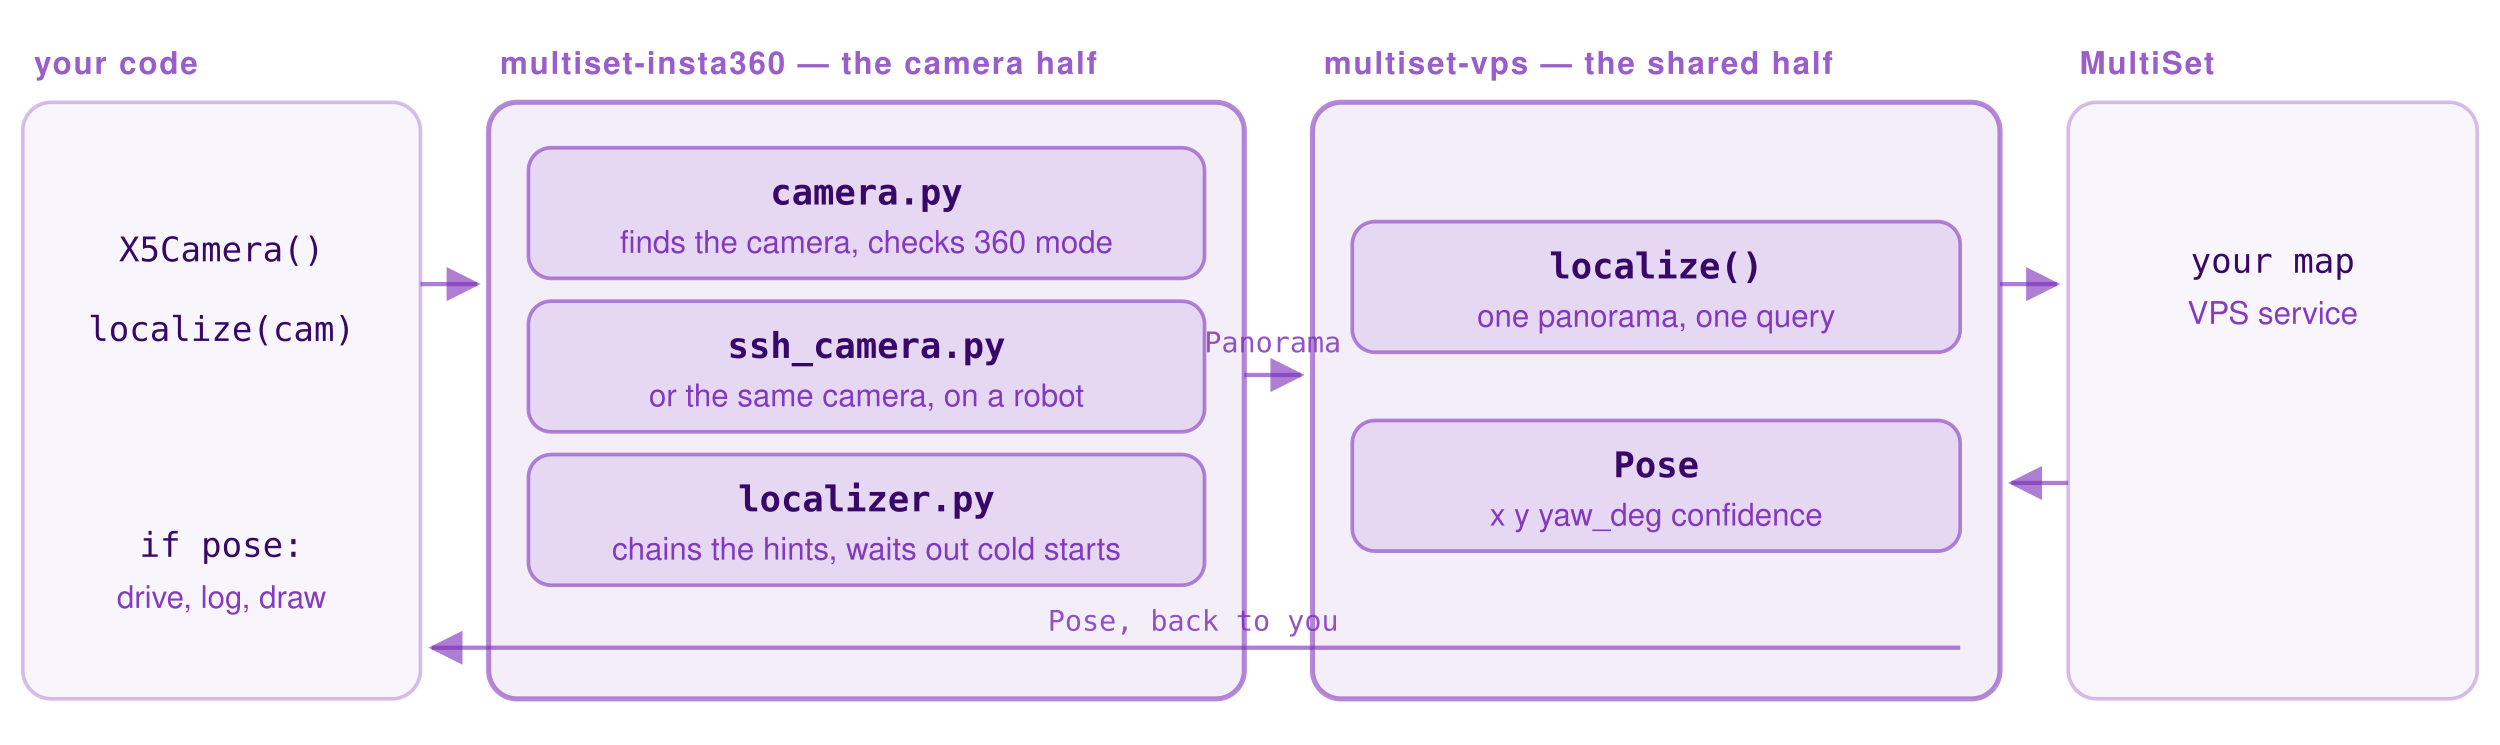
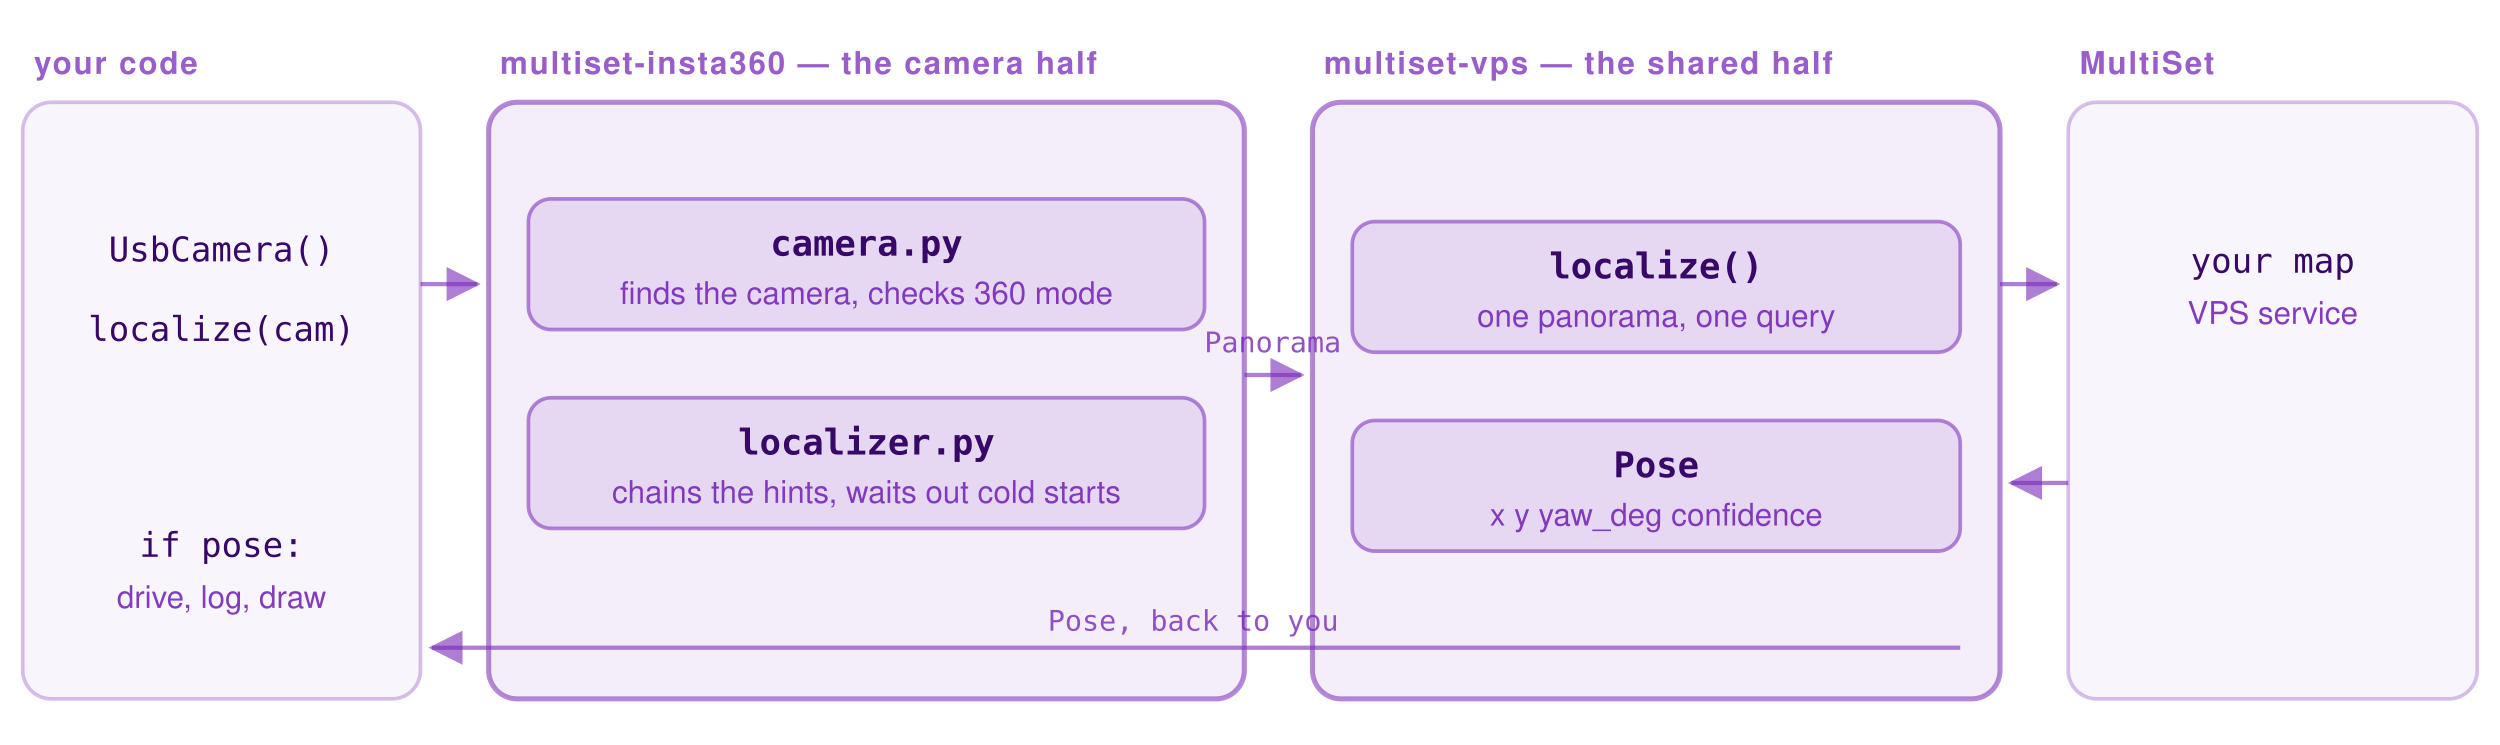
<svg xmlns="http://www.w3.org/2000/svg" viewBox="0 0 880 262" width="880" height="262" role="img" aria-label="Your code opens the camera; multiset-insta360 finds it, checks it is in 360 mode and captures a panorama; multiset-vps localizes it against the MultiSet service; a Pose comes back.">
  <defs>
    <marker id="ar" viewBox="0 0 10 10" refX="9" refY="5" markerWidth="8" markerHeight="8" orient="auto-start-reverse">
      <path d="M 0 0 L 10 5 L 0 10 z" fill="#7828B8" fill-opacity=".6" />
    </marker>
  </defs>
  <style>
    .band  { fill:#7828B8; fill-opacity:.045; stroke:#7828B8; stroke-opacity:.30; stroke-width:1.3 }
    .ours  { fill:#7828B8; fill-opacity:.08; stroke:#7828B8; stroke-opacity:.55; stroke-width:1.8 }
    .chip  { fill:#7828B8; fill-opacity:.11; stroke:#7828B8; stroke-opacity:.55; stroke-width:1.3 }
    .lane  { font-family:-apple-system, BlinkMacSystemFont, "Segoe UI", Helvetica, Arial, sans-serif; font-size:11px; font-weight:700; fill:#7828B8; fill-opacity:.75;
             letter-spacing:.06em; text-transform:uppercase }
    .name  { font-family:ui-monospace, SFMono-Regular, Menlo, Consolas, monospace; font-size:12.5px; font-weight:600; fill:#380868 }
    .desc  { font-family:-apple-system, BlinkMacSystemFont, "Segoe UI", Helvetica, Arial, sans-serif; font-size:11px; fill:#7828B8; fill-opacity:.9 }
    .yours { font-family:ui-monospace, SFMono-Regular, Menlo, Consolas, monospace; font-size:12px; fill:#380868 }
    .arw   { stroke:#7828B8; stroke-opacity:.6; stroke-width:1.5; fill:none }
    .flow  { font-family:ui-monospace, SFMono-Regular, Menlo, Consolas, monospace; font-size:10px; fill:#7828B8; fill-opacity:.8 }
  </style>
  <text class="lane" x="12" y="26">your code</text>
  <rect class="band" x="8" y="36" width="140" height="210" rx="10" />
-   <text class="yours" x="78" y="92" text-anchor="middle">X5Camera()</text>
+   <text class="yours" x="78" y="92" text-anchor="middle">UsbCamera()</text>
  <text class="yours" x="78" y="120" text-anchor="middle">localize(cam)</text>
  <text class="yours" x="78" y="196" text-anchor="middle">if pose:</text>
  <text class="desc" x="78" y="214" text-anchor="middle">drive, log, draw</text>
  <text class="lane" x="176" y="26">multiset-insta360 — the camera half</text>
  <rect class="ours" x="172" y="36" width="266" height="210" rx="10" />
-   <rect class="chip" x="186" y="52" width="238" height="46" rx="8" />
-   <text class="name" x="305.0" y="72.0" text-anchor="middle">camera.py</text>
-   <text class="desc" x="305.0" y="89.0" text-anchor="middle">finds the camera, checks 360 mode</text>
-   <rect class="chip" x="186" y="106" width="238" height="46" rx="8" />
-   <text class="name" x="305.0" y="126.0" text-anchor="middle">ssh_camera.py</text>
-   <text class="desc" x="305.0" y="143.0" text-anchor="middle">or the same camera, on a robot</text>
-   <rect class="chip" x="186" y="160" width="238" height="46" rx="8" />
-   <text class="name" x="305.0" y="180.0" text-anchor="middle">localizer.py</text>
-   <text class="desc" x="305.0" y="197.0" text-anchor="middle">chains the hints, waits out cold starts</text>
+   <rect class="chip" x="186" y="70" width="238" height="46" rx="8" />
+   <text class="name" x="305.0" y="90.0" text-anchor="middle">camera.py</text>
+   <text class="desc" x="305.0" y="107.0" text-anchor="middle">finds the camera, checks 360 mode</text>
+   <rect class="chip" x="186" y="140" width="238" height="46" rx="8" />
+   <text class="name" x="305.0" y="160.0" text-anchor="middle">localizer.py</text>
+   <text class="desc" x="305.0" y="177.0" text-anchor="middle">chains the hints, waits out cold starts</text>
  <text class="lane" x="466" y="26">multiset-vps — the shared half</text>
  <rect class="ours" x="462" y="36" width="242" height="210" rx="10" />
  <rect class="chip" x="476" y="78" width="214" height="46" rx="8" />
  <text class="name" x="583.0" y="98.0" text-anchor="middle">localize()</text>
  <text class="desc" x="583.0" y="115.0" text-anchor="middle">one panorama, one query</text>
  <rect class="chip" x="476" y="148" width="214" height="46" rx="8" />
  <text class="name" x="583.0" y="168.0" text-anchor="middle">Pose</text>
  <text class="desc" x="583.0" y="185.0" text-anchor="middle">x  y  yaw_deg  confidence</text>
  <text class="lane" x="732" y="26">MultiSet</text>
  <rect class="band" x="728" y="36" width="144" height="210" rx="10" />
  <text class="yours" x="800" y="96" text-anchor="middle">your map</text>
  <text class="desc" x="800" y="114" text-anchor="middle">VPS service</text>
  <path class="arw" d="M 148 100 H 168" marker-end="url(#ar)" />
  <path class="arw" d="M 438 132 H 458" marker-end="url(#ar)" />
  <text class="flow" x="448" y="124" text-anchor="middle">Panorama</text>
  <path class="arw" d="M 704 100 H 724" marker-end="url(#ar)" />
  <path class="arw" d="M 728 170 H 708" marker-end="url(#ar)" />
  <path class="arw" d="M 690 228 H 152" marker-end="url(#ar)" />
  <text class="flow" x="420" y="222" text-anchor="middle">Pose, back to you</text>
</svg>
